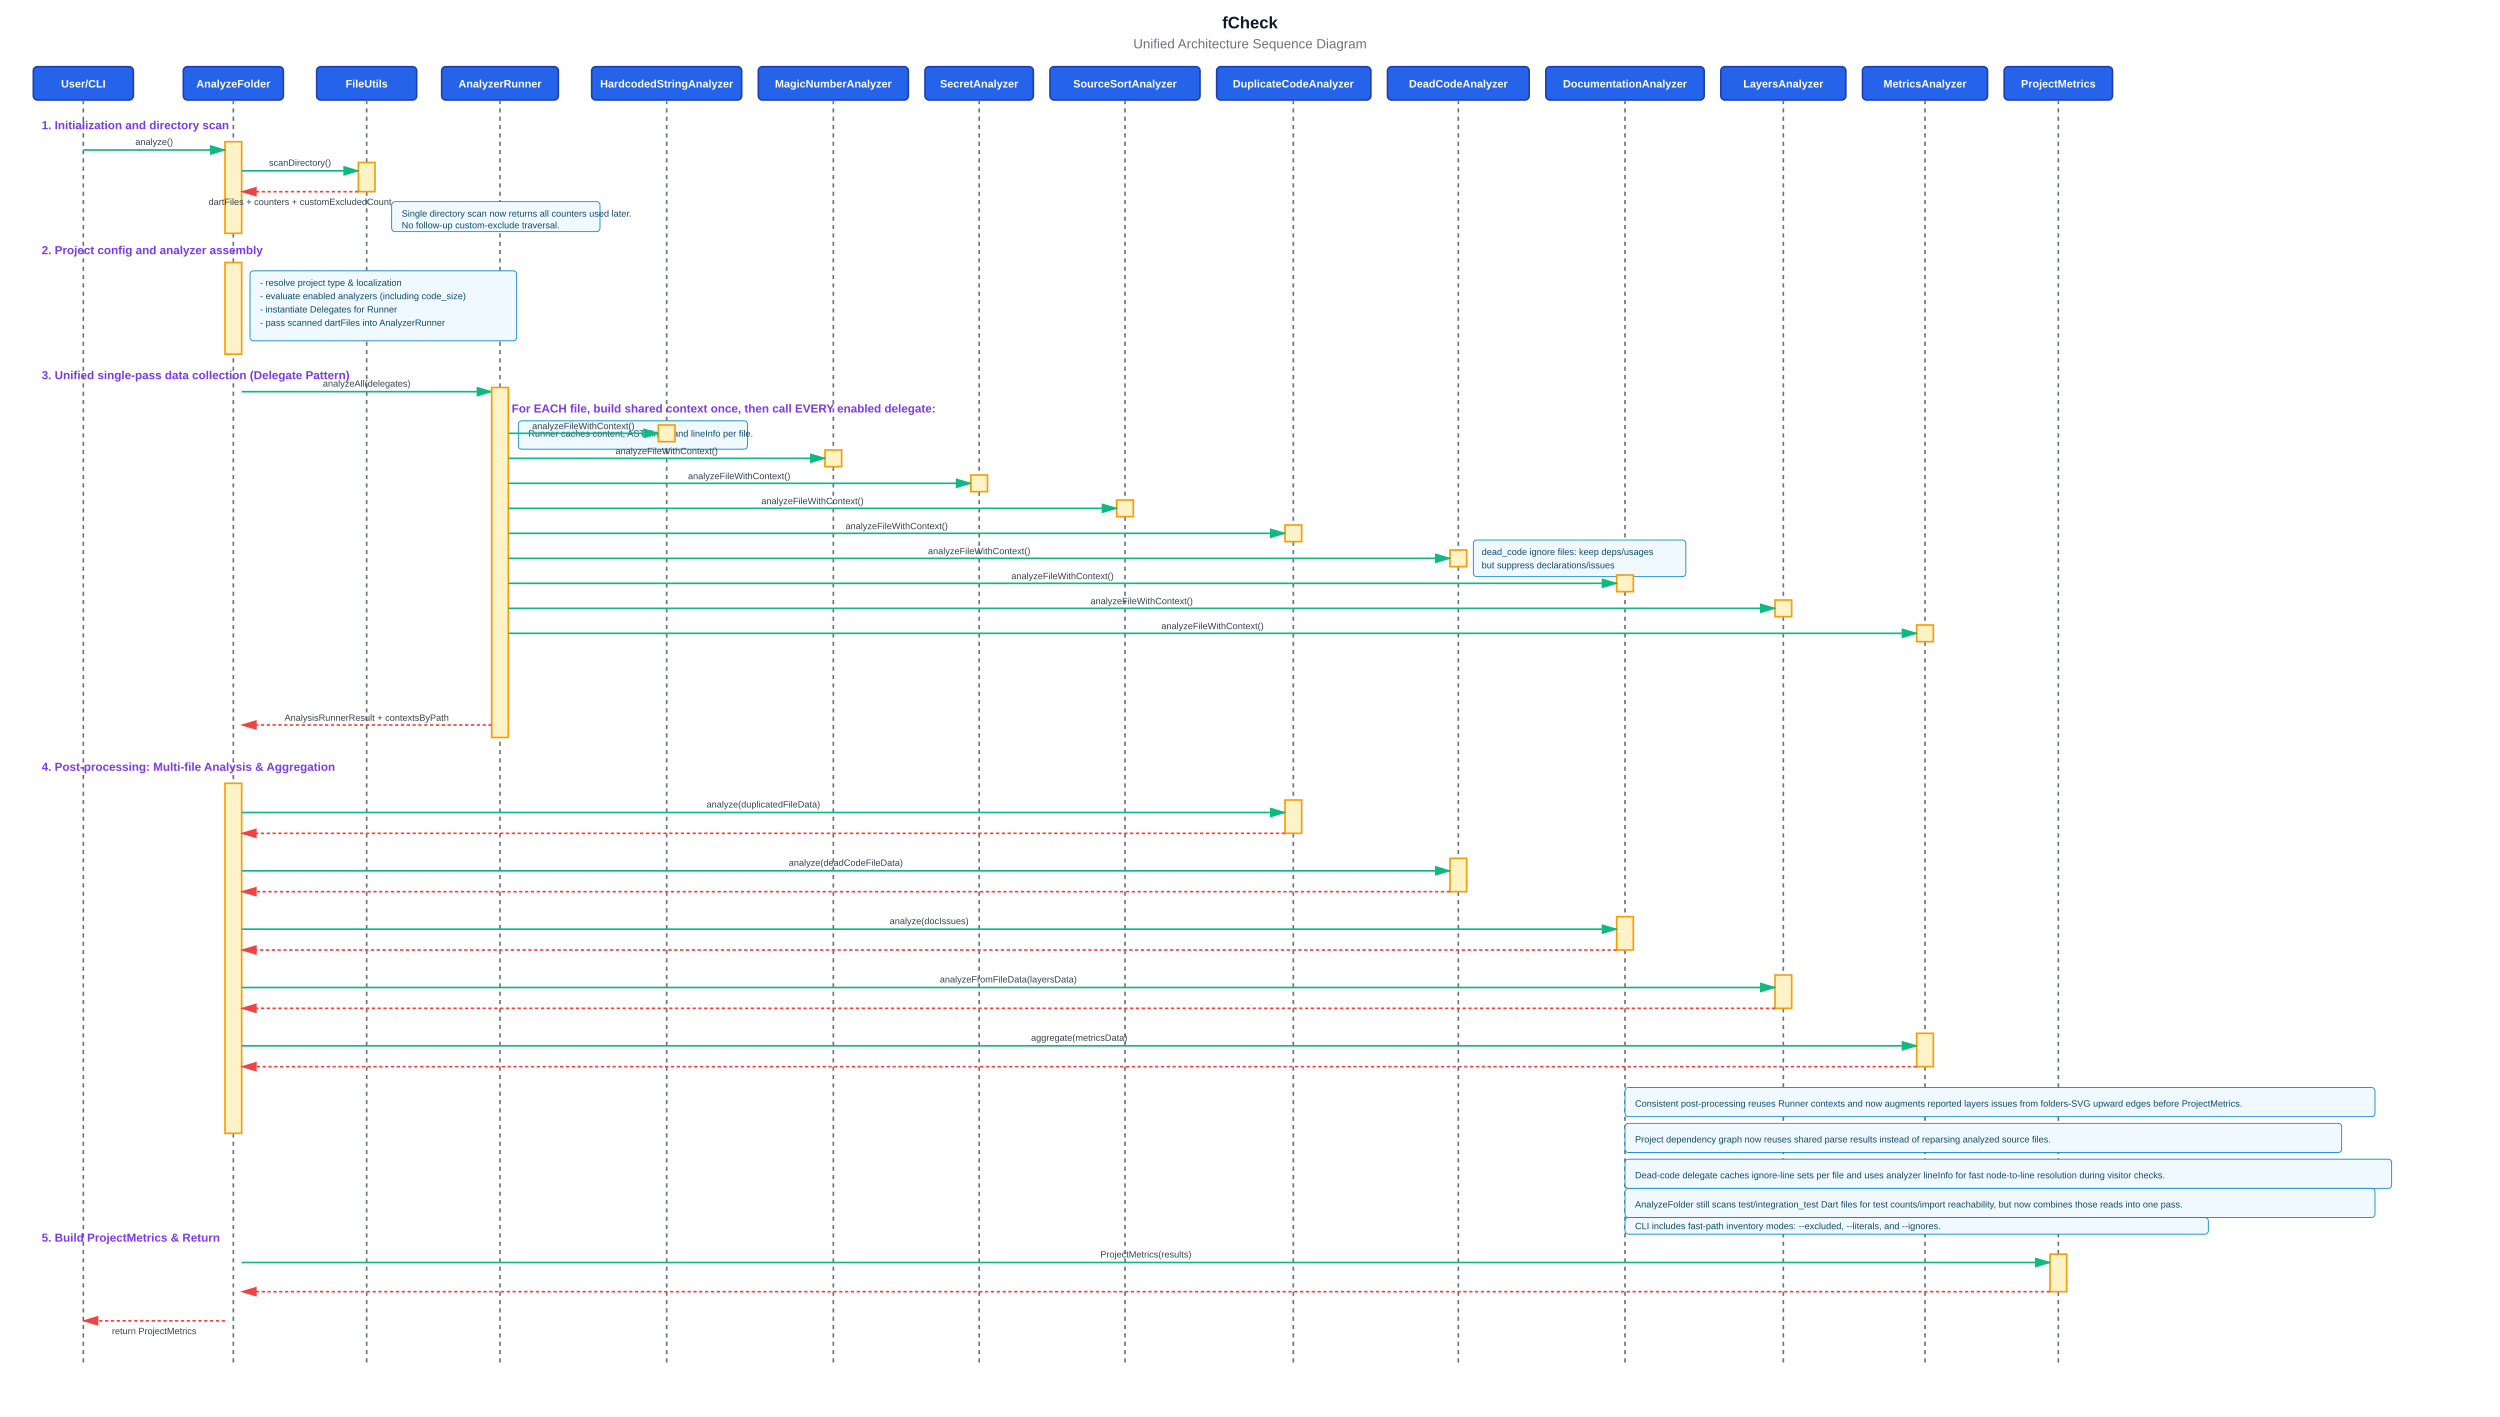
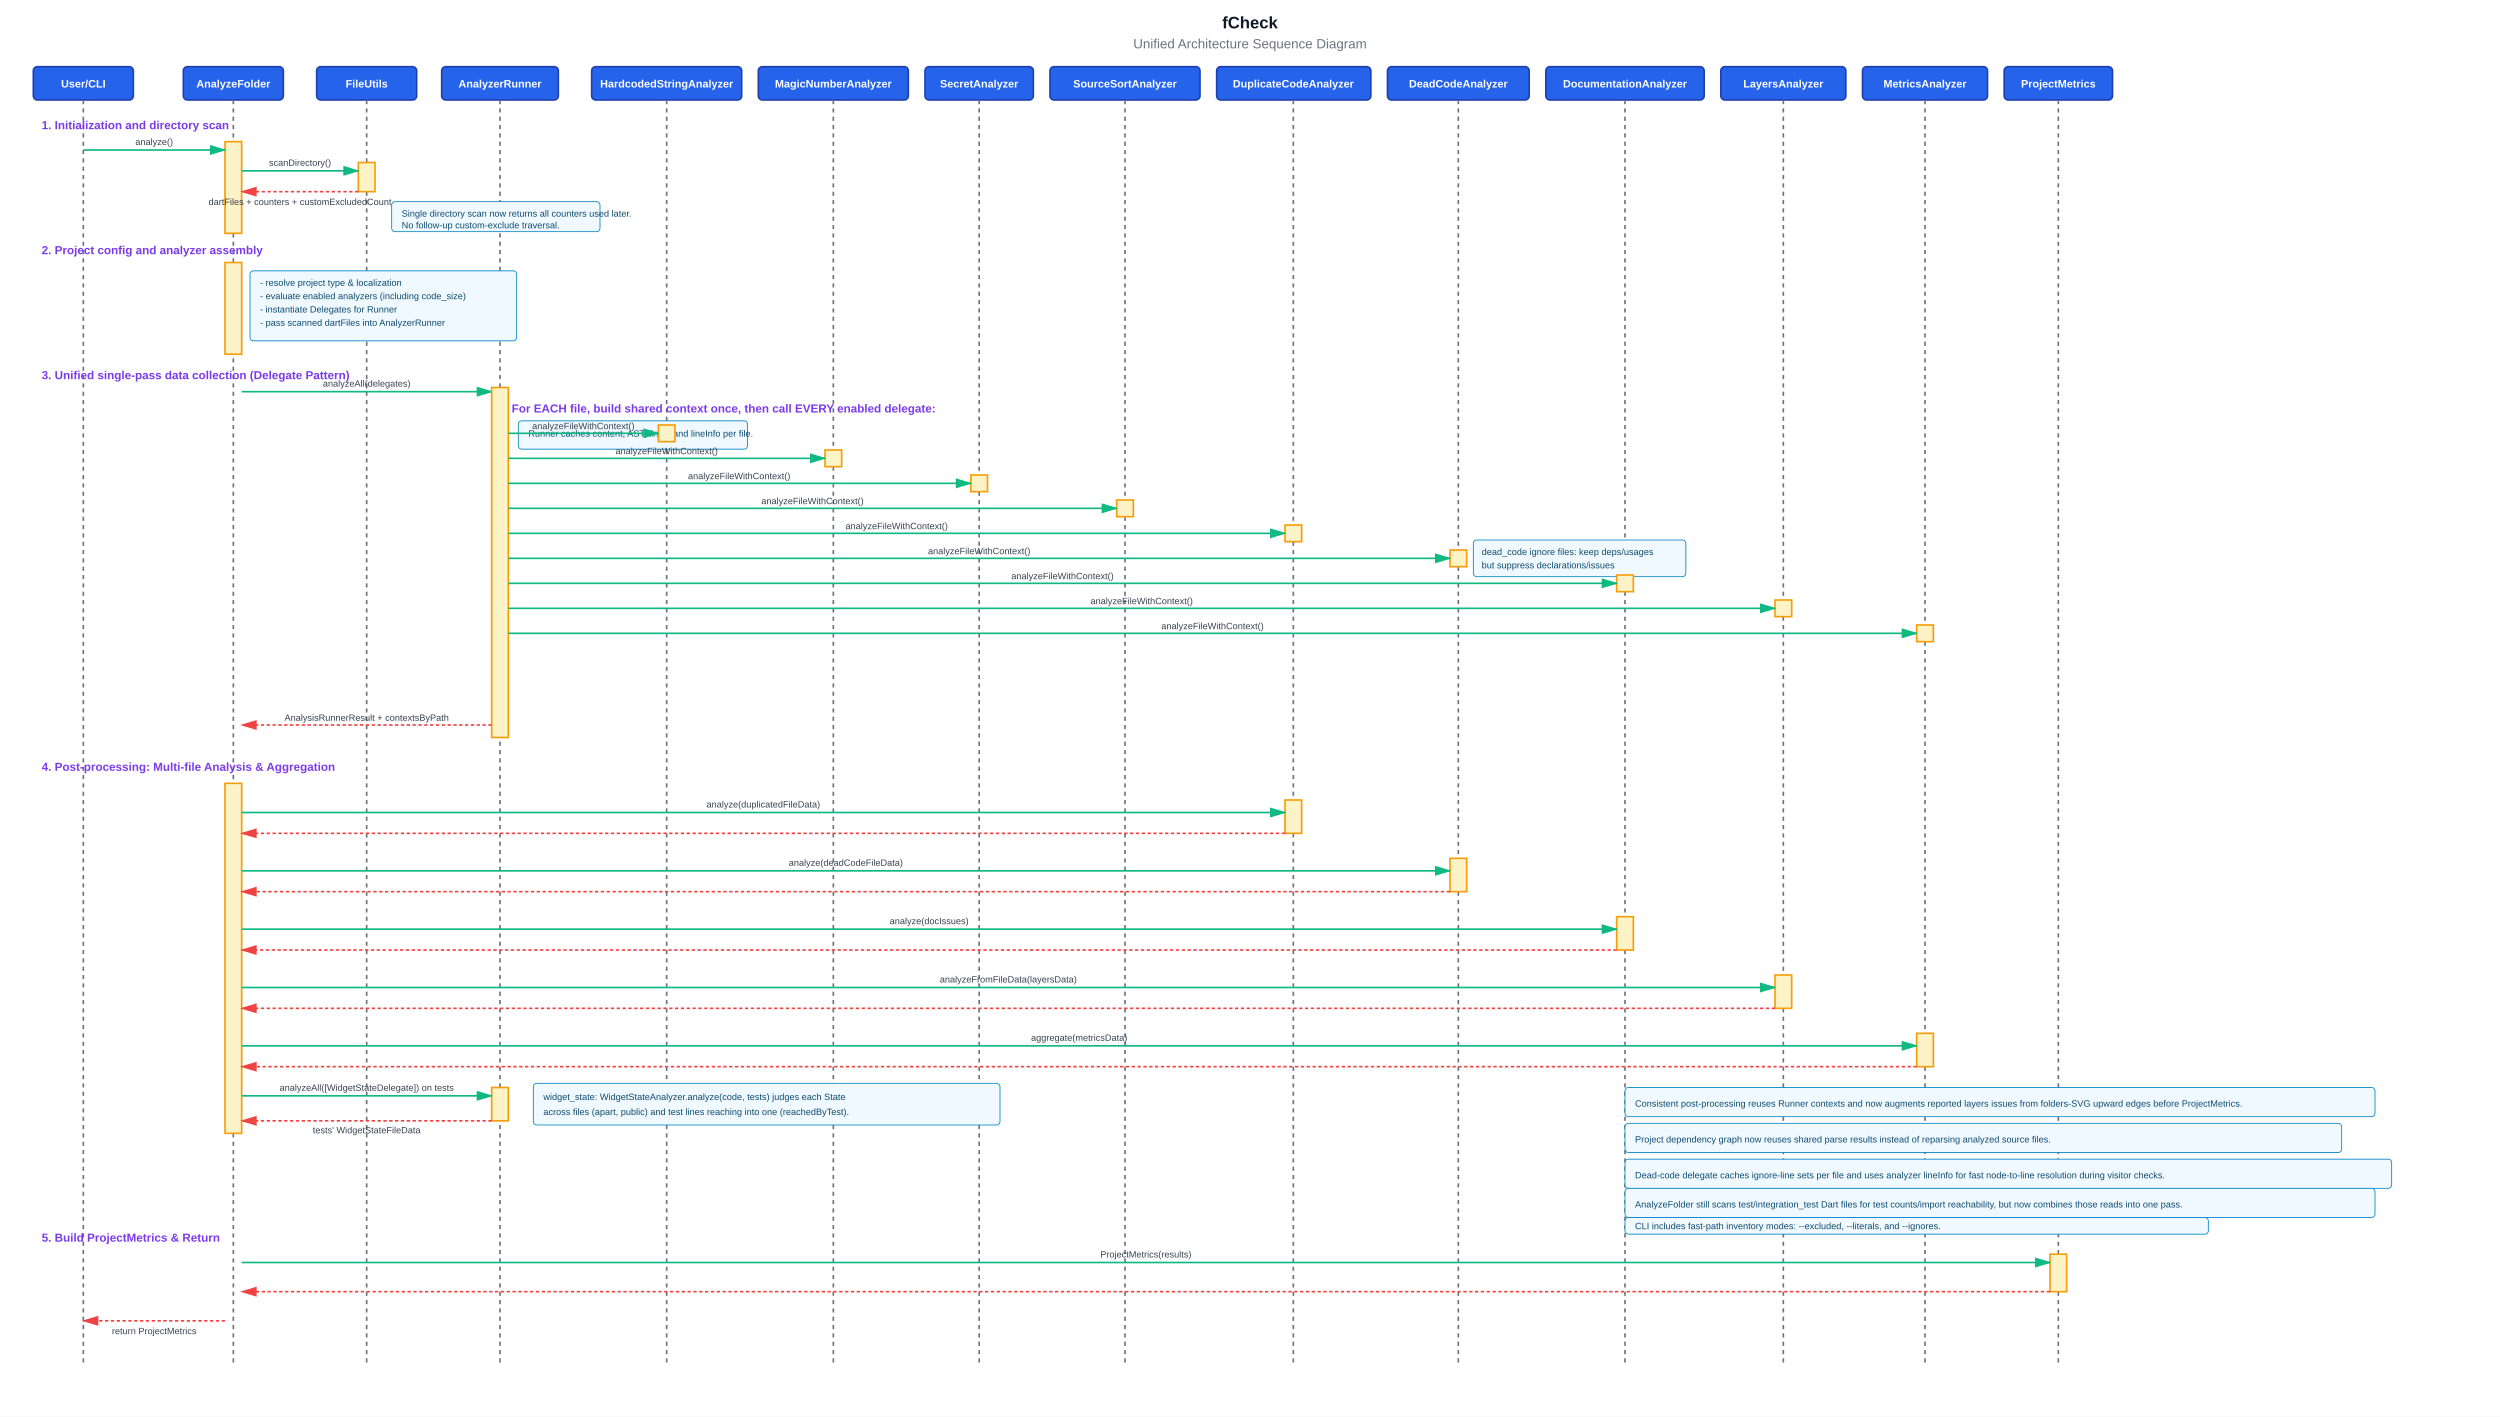
<svg xmlns="http://www.w3.org/2000/svg" width="3000" height="1700">
  <defs>
    <style>
      .actor-box {
        fill: #2563eb;
        stroke: #1e40af;
        stroke-width: 2;
      }

      .actor-text {
        fill: white;
        font-family: 'Segoe UI', Arial, sans-serif;
        font-size: 13px;
        font-weight: bold;
      }

      .lifeline {
        stroke: #6b7280;
        stroke-width: 2;
        stroke-dasharray: 5, 5;
      }

      .activation {
        fill: #fef3c7;
        stroke: #f59e0b;
        stroke-width: 2;
      }

      .message-arrow {
        stroke: #10b981;
        stroke-width: 2;
        fill: none;
        marker-end: url(#arrowhead);
      }

      .return-arrow {
        stroke: #ef4444;
        stroke-width: 2;
        fill: none;
        stroke-dasharray: 4, 3;
        marker-end: url(#arrowhead-red);
      }

      .message-text {
        fill: #374151;
        font-family: 'Segoe UI', Arial, sans-serif;
        font-size: 11px;
      }

      .note-box {
        fill: #f0f9ff;
        stroke: #0284c7;
        stroke-width: 1;
      }

      .note-text {
        fill: #0c4a6e;
        font-family: 'Segoe UI', Arial, sans-serif;
        font-size: 11px;
      }

      .title {
        fill: #111827;
        font-family: 'Segoe UI', Arial, sans-serif;
        font-size: 20px;
        font-weight: bold;
      }

      .subtitle {
        fill: #6b7280;
        font-family: 'Segoe UI', Arial, sans-serif;
        font-size: 16px;
      }

      .section-label {
        fill: #7c3aed;
        font-family: 'Segoe UI', Arial, sans-serif;
        font-size: 14px;
        font-weight: bold;
      }
    </style>
    <marker id="arrowhead" markerWidth="10" markerHeight="10" refX="9" refY="3" orient="auto">
      <polygon points="0 0, 10 3, 0 6" fill="#10b981" />
    </marker>
    <marker id="arrowhead-red" markerWidth="10" markerHeight="10" refX="9" refY="3" orient="auto">
      <polygon points="0 0, 10 3, 0 6" fill="#ef4444" />
    </marker>
  </defs>
  <rect width="3000" height="1700" fill="white" />
  <text x="1500" y="34" text-anchor="middle" class="title">fCheck</text>
  <text x="1500" y="58" text-anchor="middle" class="subtitle">Unified Architecture Sequence Diagram</text>
  <rect x="40" y="80" width="120" height="40" rx="5" class="actor-box" />
  <text x="100" y="105" text-anchor="middle" class="actor-text">User/CLI</text>
  <rect x="220" y="80" width="120" height="40" rx="5" class="actor-box" />
  <text x="280" y="105" text-anchor="middle" class="actor-text">AnalyzeFolder</text>
  <rect x="380" y="80" width="120" height="40" rx="5" class="actor-box" />
  <text x="440" y="105" text-anchor="middle" class="actor-text">FileUtils</text>
  <rect x="530" y="80" width="140" height="40" rx="5" class="actor-box" />
  <text x="600" y="105" text-anchor="middle" class="actor-text">AnalyzerRunner</text>
  <rect x="710" y="80" width="180" height="40" rx="5" class="actor-box" />
  <text x="800" y="105" text-anchor="middle" class="actor-text">HardcodedStringAnalyzer</text>
  <rect x="910" y="80" width="180" height="40" rx="5" class="actor-box" />
  <text x="1000" y="105" text-anchor="middle" class="actor-text">MagicNumberAnalyzer</text>
  <rect x="1110" y="80" width="130" height="40" rx="5" class="actor-box" />
  <text x="1175" y="105" text-anchor="middle" class="actor-text">SecretAnalyzer</text>
  <rect x="1260" y="80" width="180" height="40" rx="5" class="actor-box" />
  <text x="1350" y="105" text-anchor="middle" class="actor-text">SourceSortAnalyzer</text>
  <rect x="1460" y="80" width="185" height="40" rx="5" class="actor-box" />
  <text x="1552" y="105" text-anchor="middle" class="actor-text">DuplicateCodeAnalyzer</text>
  <rect x="1665" y="80" width="170" height="40" rx="5" class="actor-box" />
  <text x="1750" y="105" text-anchor="middle" class="actor-text">DeadCodeAnalyzer</text>
  <rect x="1855" y="80" width="190" height="40" rx="5" class="actor-box" />
  <text x="1950" y="105" text-anchor="middle" class="actor-text">DocumentationAnalyzer</text>
  <rect x="2065" y="80" width="150" height="40" rx="5" class="actor-box" />
  <text x="2140" y="105" text-anchor="middle" class="actor-text">LayersAnalyzer</text>
  <rect x="2235" y="80" width="150" height="40" rx="5" class="actor-box" />
  <text x="2310" y="105" text-anchor="middle" class="actor-text">MetricsAnalyzer</text>
  <rect x="2405" y="80" width="130" height="40" rx="5" class="actor-box" />
  <text x="2470" y="105" text-anchor="middle" class="actor-text">ProjectMetrics</text>
  <line x1="100" y1="120" x2="100" y2="1640" class="lifeline" />
  <line x1="280" y1="120" x2="280" y2="1640" class="lifeline" />
  <line x1="440" y1="120" x2="440" y2="1640" class="lifeline" />
  <line x1="600" y1="120" x2="600" y2="1640" class="lifeline" />
  <line x1="800" y1="120" x2="800" y2="1640" class="lifeline" />
  <line x1="1000" y1="120" x2="1000" y2="1640" class="lifeline" />
  <line x1="1175" y1="120" x2="1175" y2="1640" class="lifeline" />
  <line x1="1350" y1="120" x2="1350" y2="1640" class="lifeline" />
  <line x1="1552" y1="120" x2="1552" y2="1640" class="lifeline" />
  <line x1="1750" y1="120" x2="1750" y2="1640" class="lifeline" />
  <line x1="1950" y1="120" x2="1950" y2="1640" class="lifeline" />
  <line x1="2140" y1="120" x2="2140" y2="1640" class="lifeline" />
  <line x1="2310" y1="120" x2="2310" y2="1640" class="lifeline" />
  <line x1="2470" y1="120" x2="2470" y2="1640" class="lifeline" />
  <text x="50" y="155" class="section-label">1. Initialization and directory scan</text>
  <rect x="270" y="170" width="20" height="110" class="activation" />
  <line x1="100" y1="180" x2="270" y2="180" class="message-arrow" />
  <text x="185" y="174" text-anchor="middle" class="message-text">analyze()</text>
  <rect x="430" y="195" width="20" height="35" class="activation" />
  <line x1="290" y1="205" x2="430" y2="205" class="message-arrow" />
  <text x="360" y="199" text-anchor="middle" class="message-text">scanDirectory()</text>
  <line x1="430" y1="230" x2="290" y2="230" class="return-arrow" />
  <text x="360" y="246" text-anchor="middle" class="message-text">dartFiles + counters + customExcludedCount</text>
  <rect x="470" y="242" width="250" height="36" rx="4" class="note-box" />
  <text x="482" y="260" class="note-text">Single directory scan now returns all counters used later.</text>
  <text x="482" y="274" class="note-text">No follow-up custom-exclude traversal.</text>
  <text x="50" y="305" class="section-label">2. Project config and analyzer assembly</text>
  <rect x="270" y="315" width="20" height="110" class="activation" />
  <rect x="300" y="325" width="320" height="84" rx="4" class="note-box" />
  <text x="312" y="343" class="note-text">- resolve project type &amp; localization</text>
  <text x="312" y="359" class="note-text">- evaluate enabled analyzers (including code_size)</text>
  <text x="312" y="375" class="note-text">- instantiate Delegates for Runner</text>
  <text x="312" y="391" class="note-text">- pass scanned dartFiles into AnalyzerRunner</text>
  <text x="50" y="455" class="section-label">3. Unified single-pass data collection (Delegate Pattern)</text>
  <line x1="290" y1="470" x2="590" y2="470" class="message-arrow" />
  <text x="440" y="464" text-anchor="middle" class="message-text">analyzeAll(delegates)</text>
  <rect x="590" y="465" width="20" height="420" class="activation" />
  <text x="614" y="495" class="section-label">For EACH file, build shared context once, then call EVERY enabled
    delegate:</text>
  <rect x="622" y="505" width="275" height="34" rx="4" class="note-box" />
  <text x="634" y="524" class="note-text">Runner caches content, AST, lines, and lineInfo per file.</text>
  <rect x="790" y="510" width="20" height="20" class="activation" />
  <line x1="610" y1="520" x2="790" y2="520" class="message-arrow" />
  <text x="700" y="515" text-anchor="middle" class="message-text">analyzeFileWithContext()</text>
  <rect x="990" y="540" width="20" height="20" class="activation" />
  <line x1="610" y1="550" x2="990" y2="550" class="message-arrow" />
  <text x="800" y="545" text-anchor="middle" class="message-text">analyzeFileWithContext()</text>
  <rect x="1165" y="570" width="20" height="20" class="activation" />
  <line x1="610" y1="580" x2="1165" y2="580" class="message-arrow" />
  <text x="887" y="575" text-anchor="middle" class="message-text">analyzeFileWithContext()</text>
  <rect x="1340" y="600" width="20" height="20" class="activation" />
  <line x1="610" y1="610" x2="1340" y2="610" class="message-arrow" />
  <text x="975" y="605" text-anchor="middle" class="message-text">analyzeFileWithContext()</text>
  <rect x="1542" y="630" width="20" height="20" class="activation" />
  <line x1="610" y1="640" x2="1542" y2="640" class="message-arrow" />
  <text x="1076" y="635" text-anchor="middle" class="message-text">analyzeFileWithContext()</text>
  <rect x="1740" y="660" width="20" height="20" class="activation" />
  <line x1="610" y1="670" x2="1740" y2="670" class="message-arrow" />
  <text x="1175" y="665" text-anchor="middle" class="message-text">analyzeFileWithContext()</text>
  <rect x="1768" y="648" width="255" height="44" rx="4" class="note-box" />
  <text x="1778" y="666" class="note-text">dead_code ignore files: keep deps/usages</text>
  <text x="1778" y="682" class="note-text">but suppress declarations/issues</text>
  <rect x="1940" y="690" width="20" height="20" class="activation" />
  <line x1="610" y1="700" x2="1940" y2="700" class="message-arrow" />
  <text x="1275" y="695" text-anchor="middle" class="message-text">analyzeFileWithContext()</text>
  <rect x="2130" y="720" width="20" height="20" class="activation" />
  <line x1="610" y1="730" x2="2130" y2="730" class="message-arrow" />
  <text x="1370" y="725" text-anchor="middle" class="message-text">analyzeFileWithContext()</text>
  <rect x="2300" y="750" width="20" height="20" class="activation" />
  <line x1="610" y1="760" x2="2300" y2="760" class="message-arrow" />
  <text x="1455" y="755" text-anchor="middle" class="message-text">analyzeFileWithContext()</text>
  <line x1="590" y1="870" x2="290" y2="870" class="return-arrow" />
  <text x="440" y="865" text-anchor="middle" class="message-text">AnalysisRunnerResult + contextsByPath</text>
  <text x="50" y="925" class="section-label">4. Post-processing: Multi-file Analysis &amp; Aggregation</text>
  <rect x="270" y="940" width="20" height="420" class="activation" />
  <rect x="1542" y="960" width="20" height="40" class="activation" />
  <line x1="290" y1="975" x2="1542" y2="975" class="message-arrow" />
  <text x="916" y="969" text-anchor="middle" class="message-text">analyze(duplicatedFileData)</text>
  <line x1="1542" y1="1000" x2="290" y2="1000" class="return-arrow" />
  <rect x="1740" y="1030" width="20" height="40" class="activation" />
  <line x1="290" y1="1045" x2="1740" y2="1045" class="message-arrow" />
  <text x="1015" y="1039" text-anchor="middle" class="message-text">analyze(deadCodeFileData)</text>
  <line x1="1740" y1="1070" x2="290" y2="1070" class="return-arrow" />
  <rect x="1940" y="1100" width="20" height="40" class="activation" />
  <line x1="290" y1="1115" x2="1940" y2="1115" class="message-arrow" />
  <text x="1115" y="1109" text-anchor="middle" class="message-text">analyze(docIssues)</text>
  <line x1="1940" y1="1140" x2="290" y2="1140" class="return-arrow" />
  <rect x="2130" y="1170" width="20" height="40" class="activation" />
  <line x1="290" y1="1185" x2="2130" y2="1185" class="message-arrow" />
  <text x="1210" y="1179" text-anchor="middle" class="message-text">analyzeFromFileData(layersData)</text>
  <line x1="2130" y1="1210" x2="290" y2="1210" class="return-arrow" />
  <rect x="2300" y="1240" width="20" height="40" class="activation" />
  <line x1="290" y1="1255" x2="2300" y2="1255" class="message-arrow" />
  <text x="1295" y="1249" text-anchor="middle" class="message-text">aggregate(metricsData)</text>
  <line x1="2300" y1="1280" x2="290" y2="1280" class="return-arrow" />
+   <rect x="590" y="1305" width="20" height="40" class="activation" />
+   <line x1="290" y1="1315" x2="590" y2="1315" class="message-arrow" />
+   <text x="440" y="1309" text-anchor="middle" class="message-text">analyzeAll([WidgetStateDelegate]) on tests</text>
+   <line x1="590" y1="1345" x2="290" y2="1345" class="return-arrow" />
+   <text x="440" y="1360" text-anchor="middle" class="message-text">tests' WidgetStateFileData</text>
+   <rect x="640" y="1300" width="560" height="50" rx="4" class="note-box" />
+   <text x="652" y="1320" class="note-text">widget_state: WidgetStateAnalyzer.analyze(code, tests) judges each State</text>
+   <text x="652" y="1338" class="note-text">across files (apart, public) and test lines reaching into one (reachedByTest).</text>
  <rect x="1950" y="1305" width="900" height="35" rx="4" class="note-box" />
  <text x="1962" y="1328" class="note-text">Consistent post-processing reuses Runner contexts and now augments reported
    layers issues from folders-SVG upward edges before ProjectMetrics.</text>
  <rect x="1950" y="1348" width="860" height="35" rx="4" class="note-box" />
  <text x="1962" y="1371" class="note-text">Project dependency graph now reuses shared parse results instead of
    reparsing analyzed source files.</text>
  <rect x="1950" y="1391" width="920" height="35" rx="4" class="note-box" />
  <text x="1962" y="1414" class="note-text">Dead-code delegate caches ignore-line sets per file and uses analyzer
    lineInfo for fast node-to-line resolution during visitor checks.</text>
  <rect x="1950" y="1426" width="900" height="35" rx="4" class="note-box" />
  <text x="1962" y="1449" class="note-text">AnalyzeFolder still scans test/integration_test Dart files for test
    counts/import reachability, but now combines those reads into one pass.</text>
  <rect x="1950" y="1461" width="700" height="20" rx="4" class="note-box" />
  <text x="1962" y="1475" class="note-text">CLI includes fast-path inventory modes: --excluded, --literals, and
    --ignores.</text>
  <text x="50" y="1490" class="section-label">5. Build ProjectMetrics &amp; Return</text>
  <rect x="2460" y="1505" width="20" height="45" class="activation" />
  <line x1="290" y1="1515" x2="2460" y2="1515" class="message-arrow" />
  <text x="1375" y="1509" text-anchor="middle" class="message-text">ProjectMetrics(results)</text>
  <line x1="2460" y1="1550" x2="290" y2="1550" class="return-arrow" />
  <line x1="270" y1="1585" x2="100" y2="1585" class="return-arrow" />
  <text x="185" y="1601" text-anchor="middle" class="message-text">return ProjectMetrics</text>
</svg>
